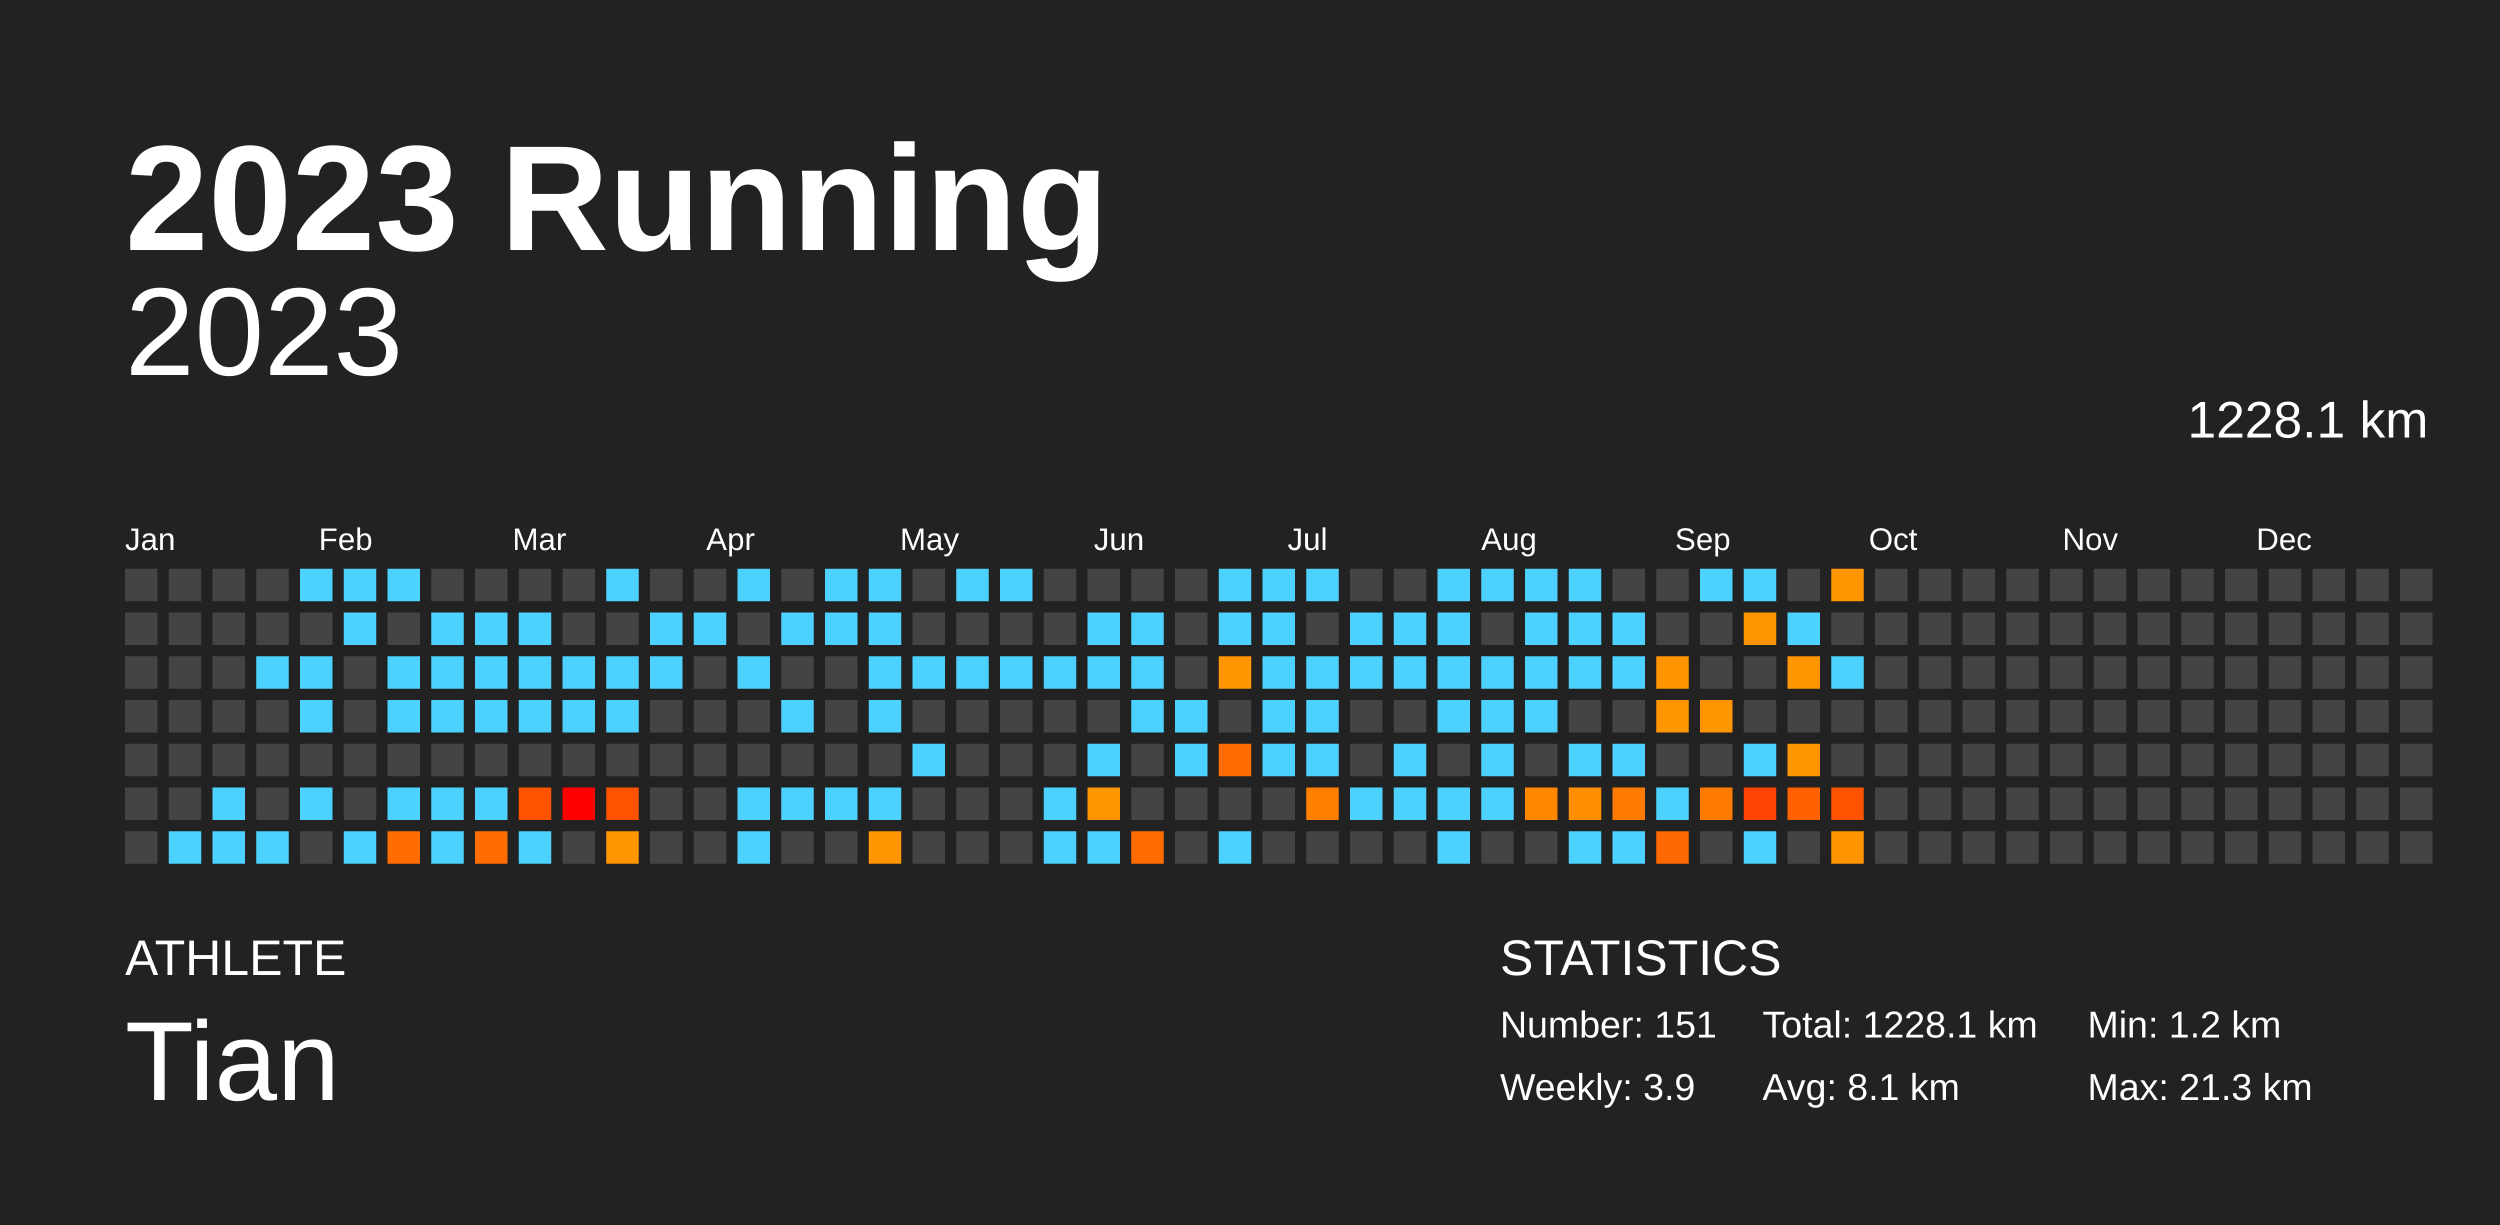
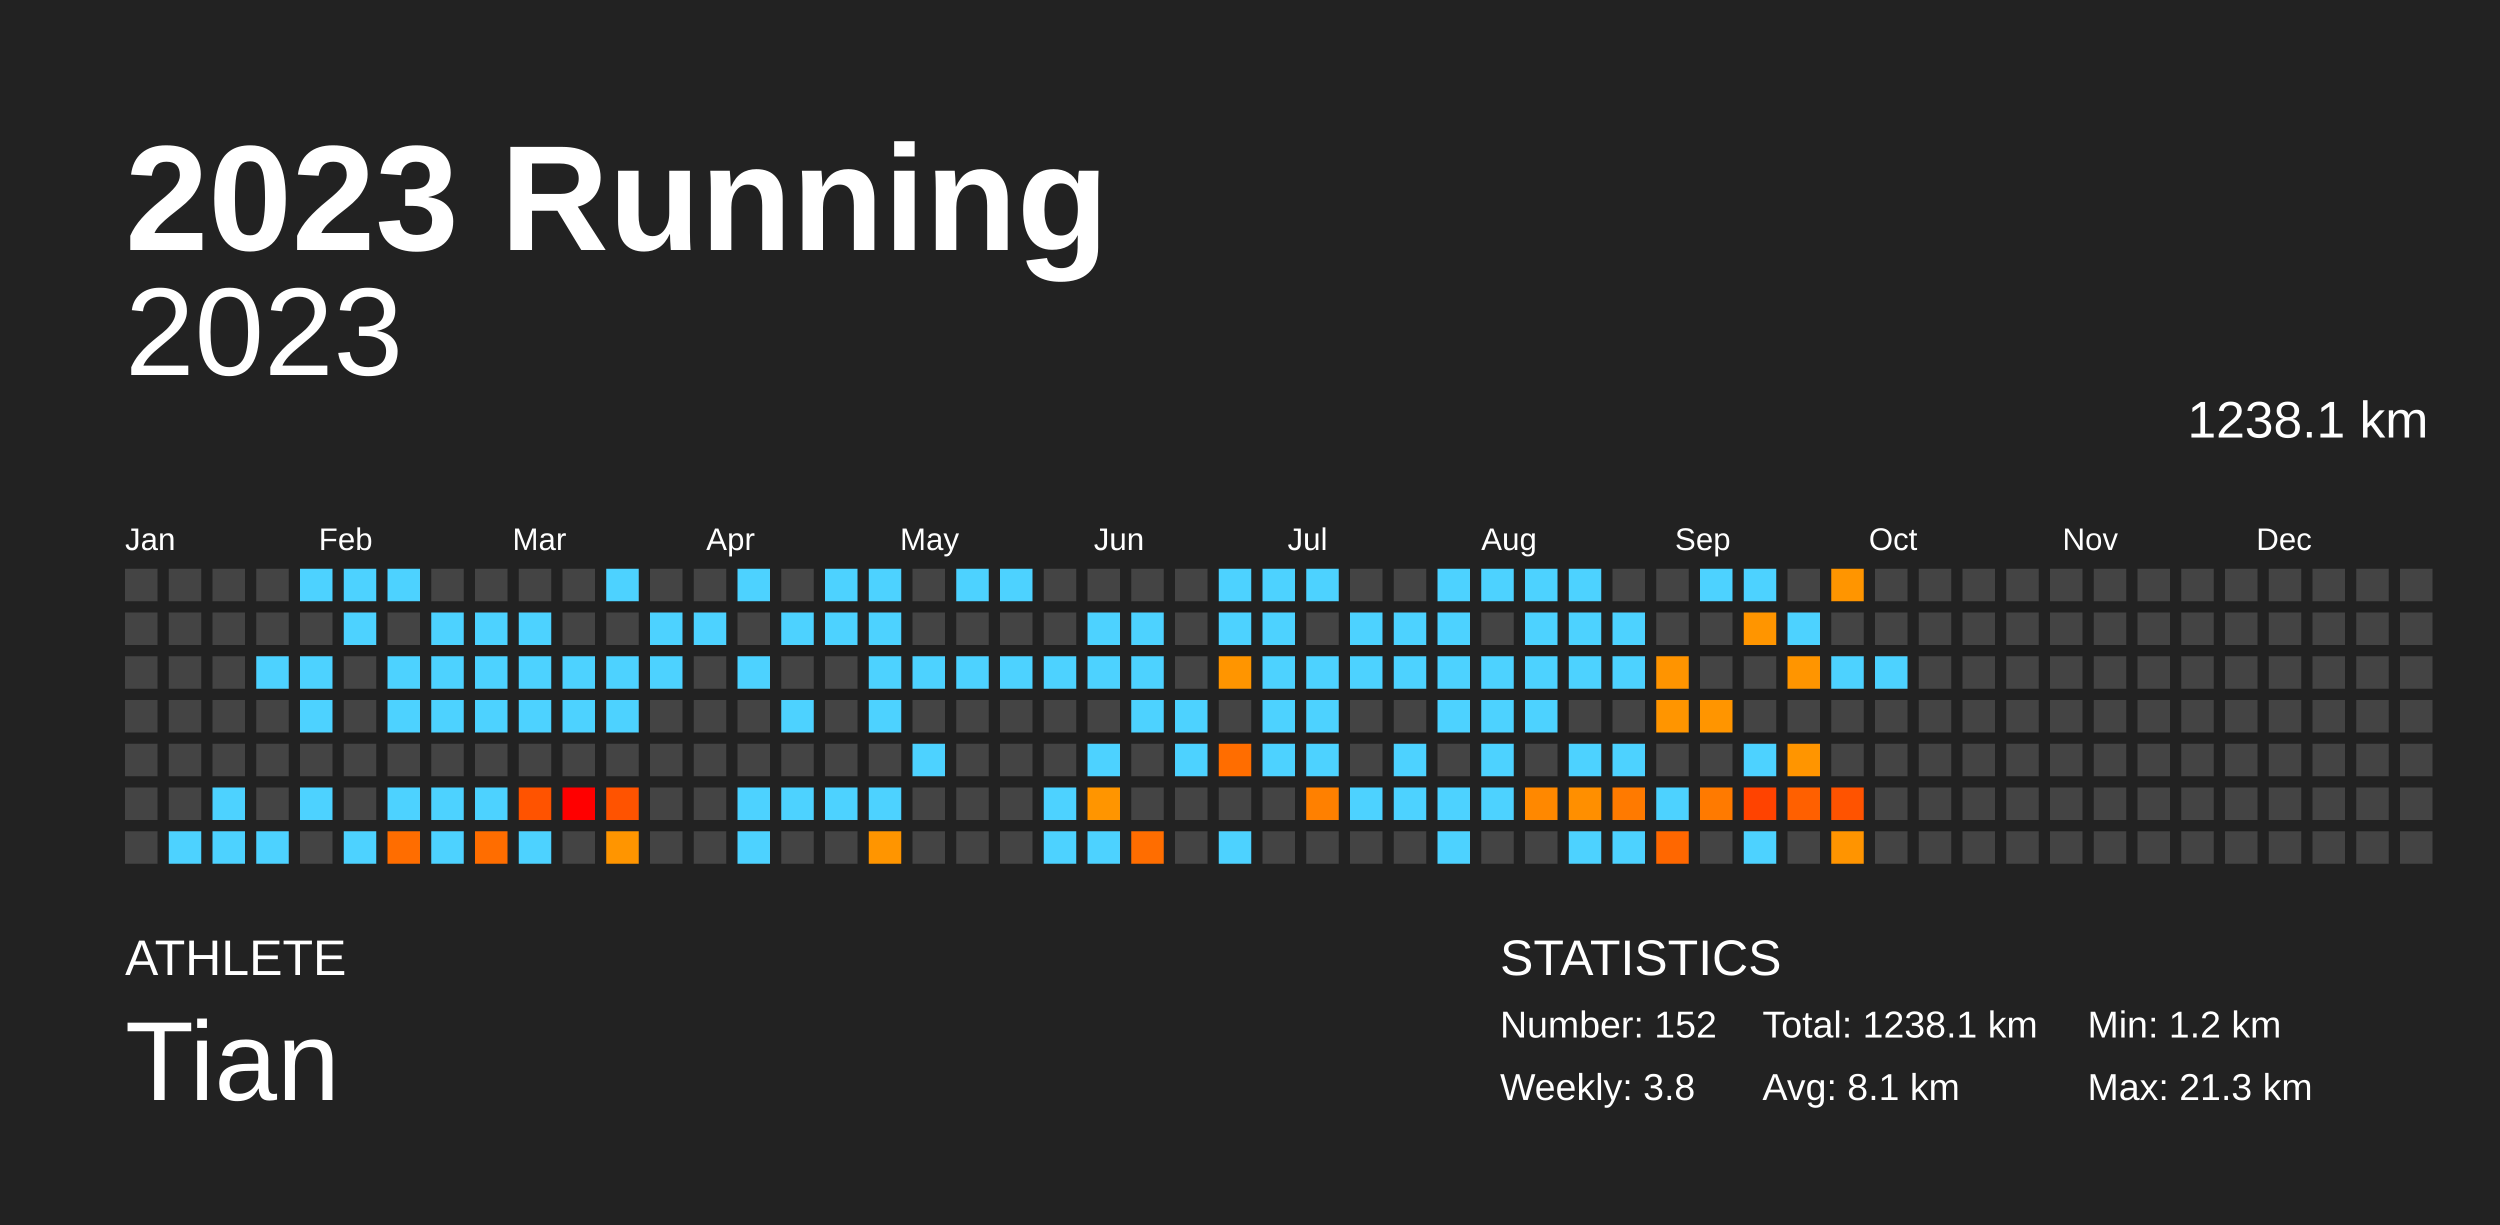
<svg xmlns="http://www.w3.org/2000/svg" baseProfile="full" height="98mm" version="1.1" viewBox="0,0,200,98" width="200mm">
  <defs />
  <rect fill="#222222" height="98" width="200" x="0" y="0" />
  <text fill="#FFFFFF" style="font-size:12px; font-family:Arial; font-weight:bold;" x="10" y="20">2023 Running</text>
  <text fill="#FFFFFF" style="font-size:4px; font-family:Arial" x="10" y="78">ATHLETE</text>
  <text fill="#FFFFFF" style="font-size:9px; font-family:Arial" x="10" y="88">Tian</text>
  <text fill="#FFFFFF" style="font-size:4px; font-family:Arial" x="120" y="78">STATISTICS</text>
-   <text fill="#FFFFFF" style="font-size:3px; font-family:Arial" x="120" y="83">Number: 151</text>
-   <text fill="#FFFFFF" style="font-size:3px; font-family:Arial" x="120" y="88">Weekly: 3.9</text>
-   <text fill="#FFFFFF" style="font-size:3px; font-family:Arial" x="141" y="83">Total: 1228.1 km</text>
+   <text fill="#FFFFFF" style="font-size:3px; font-family:Arial" x="120" y="83">Number: 152</text>
+   <text fill="#FFFFFF" style="font-size:3px; font-family:Arial" x="120" y="88">Weekly: 3.8</text>
+   <text fill="#FFFFFF" style="font-size:3px; font-family:Arial" x="141" y="83">Total: 1238.1 km</text>
  <text fill="#FFFFFF" style="font-size:3px; font-family:Arial" x="141" y="88">Avg: 8.1 km</text>
  <text fill="#FFFFFF" style="font-size:3px; font-family:Arial" x="167" y="83">Min: 1.2 km</text>
  <text fill="#FFFFFF" style="font-size:3px; font-family:Arial" x="167" y="88">Max: 21.3 km</text>
  <text alignment-baseline="hanging" fill="#FFFFFF" style="font-size:10.0px; font-family:Arial;" x="10" y="30">2023</text>
-   <text alignment-baseline="hanging" fill="#FFFFFF" style="font-size:4.125px; font-family:Arial;" x="175" y="35">1228.1 km</text>
+   <text alignment-baseline="hanging" fill="#FFFFFF" style="font-size:4.125px; font-family:Arial;" x="175" y="35">1238.1 km</text>
  <text fill="#FFFFFF" style="font-size:2.5px; font-family:Arial" x="10.0" y="44">Jan</text>
  <text fill="#FFFFFF" style="font-size:2.5px; font-family:Arial" x="25.5" y="44">Feb</text>
  <text fill="#FFFFFF" style="font-size:2.5px; font-family:Arial" x="41.0" y="44">Mar</text>
  <text fill="#FFFFFF" style="font-size:2.5px; font-family:Arial" x="56.5" y="44">Apr</text>
  <text fill="#FFFFFF" style="font-size:2.5px; font-family:Arial" x="72.0" y="44">May</text>
  <text fill="#FFFFFF" style="font-size:2.5px; font-family:Arial" x="87.5" y="44">Jun</text>
  <text fill="#FFFFFF" style="font-size:2.5px; font-family:Arial" x="103.0" y="44">Jul</text>
  <text fill="#FFFFFF" style="font-size:2.5px; font-family:Arial" x="118.5" y="44">Aug</text>
  <text fill="#FFFFFF" style="font-size:2.5px; font-family:Arial" x="134.0" y="44">Sep</text>
  <text fill="#FFFFFF" style="font-size:2.5px; font-family:Arial" x="149.5" y="44">Oct</text>
  <text fill="#FFFFFF" style="font-size:2.5px; font-family:Arial" x="165.0" y="44">Nov</text>
  <text fill="#FFFFFF" style="font-size:2.5px; font-family:Arial" x="180.5" y="44">Dec</text>
  <rect fill="#444444" height="2.6" width="2.6" x="10.0" y="45.5" />
  <rect fill="#444444" height="2.6" width="2.6" x="10.0" y="49.0" />
  <rect fill="#444444" height="2.6" width="2.6" x="10.0" y="52.5" />
  <rect fill="#444444" height="2.6" width="2.6" x="10.0" y="56.0" />
  <rect fill="#444444" height="2.6" width="2.6" x="10.0" y="59.5" />
  <rect fill="#444444" height="2.6" width="2.6" x="10.0" y="63.0" />
  <rect fill="#444444" height="2.6" width="2.6" x="10.0" y="66.5" />
  <rect fill="#444444" height="2.6" width="2.6" x="13.5" y="45.5" />
  <rect fill="#444444" height="2.6" width="2.6" x="13.5" y="49.0" />
  <rect fill="#444444" height="2.6" width="2.6" x="13.5" y="52.5" />
  <rect fill="#444444" height="2.6" width="2.6" x="13.5" y="56.0" />
  <rect fill="#444444" height="2.6" width="2.6" x="13.5" y="59.5" />
  <rect fill="#444444" height="2.6" width="2.6" x="13.5" y="63.0" />
  <rect fill="#4dd2ff" height="2.6" width="2.6" x="13.5" y="66.5" />
  <rect fill="#444444" height="2.6" width="2.6" x="17.0" y="45.5" />
  <rect fill="#444444" height="2.6" width="2.6" x="17.0" y="49.0" />
  <rect fill="#444444" height="2.6" width="2.6" x="17.0" y="52.5" />
  <rect fill="#444444" height="2.6" width="2.6" x="17.0" y="56.0" />
  <rect fill="#444444" height="2.6" width="2.6" x="17.0" y="59.5" />
  <rect fill="#4dd2ff" height="2.6" width="2.6" x="17.0" y="63.0" />
  <rect fill="#4dd2ff" height="2.6" width="2.6" x="17.0" y="66.5" />
  <rect fill="#444444" height="2.6" width="2.6" x="20.5" y="45.5" />
  <rect fill="#444444" height="2.6" width="2.6" x="20.5" y="49.0" />
  <rect fill="#4dd2ff" height="2.6" width="2.6" x="20.5" y="52.5" />
  <rect fill="#444444" height="2.6" width="2.6" x="20.5" y="56.0" />
  <rect fill="#444444" height="2.6" width="2.6" x="20.5" y="59.5" />
  <rect fill="#444444" height="2.6" width="2.6" x="20.5" y="63.0" />
  <rect fill="#4dd2ff" height="2.6" width="2.6" x="20.5" y="66.5" />
  <rect fill="#4dd2ff" height="2.6" width="2.6" x="24.0" y="45.5" />
  <rect fill="#444444" height="2.6" width="2.6" x="24.0" y="49.0" />
  <rect fill="#4dd2ff" height="2.6" width="2.6" x="24.0" y="52.5" />
  <rect fill="#4dd2ff" height="2.6" width="2.6" x="24.0" y="56.0" />
  <rect fill="#444444" height="2.6" width="2.6" x="24.0" y="59.5" />
  <rect fill="#4dd2ff" height="2.6" width="2.6" x="24.0" y="63.0" />
  <rect fill="#444444" height="2.6" width="2.6" x="24.0" y="66.5" />
  <rect fill="#4dd2ff" height="2.6" width="2.6" x="27.5" y="45.5" />
  <rect fill="#4dd2ff" height="2.6" width="2.6" x="27.5" y="49.0" />
  <rect fill="#444444" height="2.6" width="2.6" x="27.5" y="52.5" />
  <rect fill="#444444" height="2.6" width="2.6" x="27.5" y="56.0" />
  <rect fill="#444444" height="2.6" width="2.6" x="27.5" y="59.5" />
  <rect fill="#444444" height="2.6" width="2.6" x="27.5" y="63.0" />
  <rect fill="#4dd2ff" height="2.6" width="2.6" x="27.5" y="66.5" />
  <rect fill="#4dd2ff" height="2.6" width="2.6" x="31.0" y="45.5" />
  <rect fill="#444444" height="2.6" width="2.6" x="31.0" y="49.0" />
  <rect fill="#4dd2ff" height="2.6" width="2.6" x="31.0" y="52.5" />
  <rect fill="#4dd2ff" height="2.6" width="2.6" x="31.0" y="56.0" />
  <rect fill="#444444" height="2.6" width="2.6" x="31.0" y="59.5" />
  <rect fill="#4dd2ff" height="2.6" width="2.6" x="31.0" y="63.0" />
  <rect fill="#ff6d00" height="2.6" width="2.6" x="31.0" y="66.5" />
  <rect fill="#444444" height="2.6" width="2.6" x="34.5" y="45.5" />
  <rect fill="#4dd2ff" height="2.6" width="2.6" x="34.5" y="49.0" />
  <rect fill="#4dd2ff" height="2.6" width="2.6" x="34.5" y="52.5" />
  <rect fill="#4dd2ff" height="2.6" width="2.6" x="34.5" y="56.0" />
  <rect fill="#444444" height="2.6" width="2.6" x="34.5" y="59.5" />
  <rect fill="#4dd2ff" height="2.6" width="2.6" x="34.5" y="63.0" />
  <rect fill="#4dd2ff" height="2.6" width="2.6" x="34.5" y="66.5" />
  <rect fill="#444444" height="2.6" width="2.6" x="38.0" y="45.5" />
  <rect fill="#4dd2ff" height="2.6" width="2.6" x="38.0" y="49.0" />
  <rect fill="#4dd2ff" height="2.6" width="2.6" x="38.0" y="52.5" />
  <rect fill="#4dd2ff" height="2.6" width="2.6" x="38.0" y="56.0" />
  <rect fill="#444444" height="2.6" width="2.6" x="38.0" y="59.5" />
  <rect fill="#4dd2ff" height="2.6" width="2.6" x="38.0" y="63.0" />
  <rect fill="#ff6d00" height="2.6" width="2.6" x="38.0" y="66.5" />
  <rect fill="#444444" height="2.6" width="2.6" x="41.5" y="45.5" />
  <rect fill="#4dd2ff" height="2.6" width="2.6" x="41.5" y="49.0" />
  <rect fill="#4dd2ff" height="2.6" width="2.6" x="41.5" y="52.5" />
  <rect fill="#4dd2ff" height="2.6" width="2.6" x="41.5" y="56.0" />
  <rect fill="#444444" height="2.6" width="2.6" x="41.5" y="59.5" />
  <rect fill="#ff5300" height="2.6" width="2.6" x="41.5" y="63.0" />
  <rect fill="#4dd2ff" height="2.6" width="2.6" x="41.5" y="66.5" />
  <rect fill="#444444" height="2.6" width="2.6" x="45.0" y="45.5" />
  <rect fill="#444444" height="2.6" width="2.6" x="45.0" y="49.0" />
  <rect fill="#4dd2ff" height="2.6" width="2.6" x="45.0" y="52.5" />
  <rect fill="#4dd2ff" height="2.6" width="2.6" x="45.0" y="56.0" />
  <rect fill="#444444" height="2.6" width="2.6" x="45.0" y="59.5" />
  <rect fill="red" height="2.6" width="2.6" x="45.0" y="63.0" />
  <rect fill="#444444" height="2.6" width="2.6" x="45.0" y="66.5" />
  <rect fill="#4dd2ff" height="2.6" width="2.6" x="48.5" y="45.5" />
  <rect fill="#444444" height="2.6" width="2.6" x="48.5" y="49.0" />
  <rect fill="#4dd2ff" height="2.6" width="2.6" x="48.5" y="52.5" />
  <rect fill="#4dd2ff" height="2.6" width="2.6" x="48.5" y="56.0" />
  <rect fill="#444444" height="2.6" width="2.6" x="48.5" y="59.5" />
  <rect fill="#ff5300" height="2.6" width="2.6" x="48.5" y="63.0" />
  <rect fill="#ff9500" height="2.6" width="2.6" x="48.5" y="66.5" />
  <rect fill="#444444" height="2.6" width="2.6" x="52.0" y="45.5" />
  <rect fill="#4dd2ff" height="2.6" width="2.6" x="52.0" y="49.0" />
  <rect fill="#4dd2ff" height="2.6" width="2.6" x="52.0" y="52.5" />
  <rect fill="#444444" height="2.6" width="2.6" x="52.0" y="56.0" />
  <rect fill="#444444" height="2.6" width="2.6" x="52.0" y="59.5" />
  <rect fill="#444444" height="2.6" width="2.6" x="52.0" y="63.0" />
  <rect fill="#444444" height="2.6" width="2.6" x="52.0" y="66.5" />
  <rect fill="#444444" height="2.6" width="2.6" x="55.5" y="45.5" />
  <rect fill="#4dd2ff" height="2.6" width="2.6" x="55.5" y="49.0" />
  <rect fill="#444444" height="2.6" width="2.6" x="55.5" y="52.5" />
  <rect fill="#444444" height="2.6" width="2.6" x="55.5" y="56.0" />
  <rect fill="#444444" height="2.6" width="2.6" x="55.5" y="59.5" />
  <rect fill="#444444" height="2.6" width="2.6" x="55.5" y="63.0" />
  <rect fill="#444444" height="2.6" width="2.6" x="55.5" y="66.5" />
  <rect fill="#4dd2ff" height="2.6" width="2.6" x="59.0" y="45.5" />
  <rect fill="#444444" height="2.6" width="2.6" x="59.0" y="49.0" />
  <rect fill="#4dd2ff" height="2.6" width="2.6" x="59.0" y="52.5" />
  <rect fill="#444444" height="2.6" width="2.6" x="59.0" y="56.0" />
  <rect fill="#444444" height="2.6" width="2.6" x="59.0" y="59.5" />
  <rect fill="#4dd2ff" height="2.6" width="2.6" x="59.0" y="63.0" />
  <rect fill="#4dd2ff" height="2.6" width="2.6" x="59.0" y="66.5" />
  <rect fill="#444444" height="2.6" width="2.6" x="62.5" y="45.5" />
  <rect fill="#4dd2ff" height="2.6" width="2.6" x="62.5" y="49.0" />
  <rect fill="#444444" height="2.6" width="2.6" x="62.5" y="52.5" />
  <rect fill="#4dd2ff" height="2.6" width="2.6" x="62.5" y="56.0" />
  <rect fill="#444444" height="2.6" width="2.6" x="62.5" y="59.5" />
  <rect fill="#4dd2ff" height="2.6" width="2.6" x="62.5" y="63.0" />
  <rect fill="#444444" height="2.6" width="2.6" x="62.5" y="66.5" />
  <rect fill="#4dd2ff" height="2.6" width="2.6" x="66.0" y="45.5" />
  <rect fill="#4dd2ff" height="2.6" width="2.6" x="66.0" y="49.0" />
  <rect fill="#444444" height="2.6" width="2.6" x="66.0" y="52.5" />
  <rect fill="#444444" height="2.6" width="2.6" x="66.0" y="56.0" />
  <rect fill="#444444" height="2.6" width="2.6" x="66.0" y="59.5" />
  <rect fill="#4dd2ff" height="2.6" width="2.6" x="66.0" y="63.0" />
  <rect fill="#444444" height="2.6" width="2.6" x="66.0" y="66.5" />
  <rect fill="#4dd2ff" height="2.6" width="2.6" x="69.5" y="45.5" />
  <rect fill="#4dd2ff" height="2.6" width="2.6" x="69.5" y="49.0" />
  <rect fill="#4dd2ff" height="2.6" width="2.6" x="69.5" y="52.5" />
  <rect fill="#4dd2ff" height="2.6" width="2.6" x="69.5" y="56.0" />
  <rect fill="#444444" height="2.6" width="2.6" x="69.5" y="59.5" />
  <rect fill="#4dd2ff" height="2.6" width="2.6" x="69.5" y="63.0" />
  <rect fill="#ff9500" height="2.6" width="2.6" x="69.5" y="66.5" />
  <rect fill="#444444" height="2.6" width="2.6" x="73.0" y="45.5" />
  <rect fill="#444444" height="2.6" width="2.6" x="73.0" y="49.0" />
  <rect fill="#4dd2ff" height="2.6" width="2.6" x="73.0" y="52.5" />
  <rect fill="#444444" height="2.6" width="2.6" x="73.0" y="56.0" />
  <rect fill="#4dd2ff" height="2.6" width="2.6" x="73.0" y="59.5" />
  <rect fill="#444444" height="2.6" width="2.6" x="73.0" y="63.0" />
  <rect fill="#444444" height="2.6" width="2.6" x="73.0" y="66.5" />
  <rect fill="#4dd2ff" height="2.6" width="2.6" x="76.5" y="45.5" />
  <rect fill="#444444" height="2.6" width="2.6" x="76.5" y="49.0" />
  <rect fill="#4dd2ff" height="2.6" width="2.6" x="76.5" y="52.5" />
  <rect fill="#444444" height="2.6" width="2.6" x="76.5" y="56.0" />
  <rect fill="#444444" height="2.6" width="2.6" x="76.5" y="59.5" />
  <rect fill="#444444" height="2.6" width="2.6" x="76.5" y="63.0" />
  <rect fill="#444444" height="2.6" width="2.6" x="76.5" y="66.5" />
  <rect fill="#4dd2ff" height="2.6" width="2.6" x="80.0" y="45.5" />
  <rect fill="#444444" height="2.6" width="2.6" x="80.0" y="49.0" />
  <rect fill="#4dd2ff" height="2.6" width="2.6" x="80.0" y="52.5" />
  <rect fill="#444444" height="2.6" width="2.6" x="80.0" y="56.0" />
  <rect fill="#444444" height="2.6" width="2.6" x="80.0" y="59.5" />
  <rect fill="#444444" height="2.6" width="2.6" x="80.0" y="63.0" />
  <rect fill="#444444" height="2.6" width="2.6" x="80.0" y="66.5" />
  <rect fill="#444444" height="2.6" width="2.6" x="83.5" y="45.5" />
  <rect fill="#444444" height="2.6" width="2.6" x="83.5" y="49.0" />
  <rect fill="#4dd2ff" height="2.6" width="2.6" x="83.5" y="52.5" />
  <rect fill="#444444" height="2.6" width="2.6" x="83.5" y="56.0" />
  <rect fill="#444444" height="2.6" width="2.6" x="83.5" y="59.5" />
  <rect fill="#4dd2ff" height="2.6" width="2.6" x="83.5" y="63.0" />
  <rect fill="#4dd2ff" height="2.6" width="2.6" x="83.5" y="66.5" />
  <rect fill="#444444" height="2.6" width="2.6" x="87.0" y="45.5" />
  <rect fill="#4dd2ff" height="2.6" width="2.6" x="87.0" y="49.0" />
  <rect fill="#4dd2ff" height="2.6" width="2.6" x="87.0" y="52.5" />
  <rect fill="#444444" height="2.6" width="2.6" x="87.0" y="56.0" />
  <rect fill="#4dd2ff" height="2.6" width="2.6" x="87.0" y="59.5" />
  <rect fill="#ff9500" height="2.6" width="2.6" x="87.0" y="63.0" />
  <rect fill="#4dd2ff" height="2.6" width="2.6" x="87.0" y="66.5" />
  <rect fill="#444444" height="2.6" width="2.6" x="90.5" y="45.5" />
  <rect fill="#4dd2ff" height="2.6" width="2.6" x="90.5" y="49.0" />
  <rect fill="#4dd2ff" height="2.6" width="2.6" x="90.5" y="52.5" />
  <rect fill="#4dd2ff" height="2.6" width="2.6" x="90.5" y="56.0" />
  <rect fill="#444444" height="2.6" width="2.6" x="90.5" y="59.5" />
  <rect fill="#444444" height="2.6" width="2.6" x="90.5" y="63.0" />
  <rect fill="#ff6d00" height="2.6" width="2.6" x="90.5" y="66.5" />
  <rect fill="#444444" height="2.6" width="2.6" x="94.0" y="45.5" />
  <rect fill="#444444" height="2.6" width="2.6" x="94.0" y="49.0" />
  <rect fill="#444444" height="2.6" width="2.6" x="94.0" y="52.5" />
  <rect fill="#4dd2ff" height="2.6" width="2.6" x="94.0" y="56.0" />
  <rect fill="#4dd2ff" height="2.6" width="2.6" x="94.0" y="59.5" />
  <rect fill="#444444" height="2.6" width="2.6" x="94.0" y="63.0" />
  <rect fill="#444444" height="2.6" width="2.6" x="94.0" y="66.5" />
  <rect fill="#4dd2ff" height="2.6" width="2.6" x="97.5" y="45.5" />
  <rect fill="#4dd2ff" height="2.6" width="2.6" x="97.5" y="49.0" />
  <rect fill="#ff9500" height="2.6" width="2.6" x="97.5" y="52.5" />
  <rect fill="#444444" height="2.6" width="2.6" x="97.5" y="56.0" />
  <rect fill="#ff6d00" height="2.6" width="2.6" x="97.5" y="59.5" />
  <rect fill="#444444" height="2.6" width="2.6" x="97.5" y="63.0" />
  <rect fill="#4dd2ff" height="2.6" width="2.6" x="97.5" y="66.5" />
  <rect fill="#4dd2ff" height="2.6" width="2.6" x="101.0" y="45.5" />
  <rect fill="#4dd2ff" height="2.6" width="2.6" x="101.0" y="49.0" />
  <rect fill="#4dd2ff" height="2.6" width="2.6" x="101.0" y="52.5" />
  <rect fill="#4dd2ff" height="2.6" width="2.6" x="101.0" y="56.0" />
  <rect fill="#4dd2ff" height="2.6" width="2.6" x="101.0" y="59.5" />
  <rect fill="#444444" height="2.6" width="2.6" x="101.0" y="63.0" />
  <rect fill="#444444" height="2.6" width="2.6" x="101.0" y="66.5" />
  <rect fill="#4dd2ff" height="2.6" width="2.6" x="104.5" y="45.5" />
  <rect fill="#444444" height="2.6" width="2.6" x="104.5" y="49.0" />
  <rect fill="#4dd2ff" height="2.6" width="2.6" x="104.5" y="52.5" />
  <rect fill="#4dd2ff" height="2.6" width="2.6" x="104.5" y="56.0" />
  <rect fill="#4dd2ff" height="2.6" width="2.6" x="104.5" y="59.5" />
  <rect fill="#ff8000" height="2.6" width="2.6" x="104.5" y="63.0" />
  <rect fill="#444444" height="2.6" width="2.6" x="104.5" y="66.5" />
  <rect fill="#444444" height="2.6" width="2.6" x="108.0" y="45.5" />
  <rect fill="#4dd2ff" height="2.6" width="2.6" x="108.0" y="49.0" />
  <rect fill="#4dd2ff" height="2.6" width="2.6" x="108.0" y="52.5" />
  <rect fill="#444444" height="2.6" width="2.6" x="108.0" y="56.0" />
  <rect fill="#444444" height="2.6" width="2.6" x="108.0" y="59.5" />
  <rect fill="#4dd2ff" height="2.6" width="2.6" x="108.0" y="63.0" />
  <rect fill="#444444" height="2.6" width="2.6" x="108.0" y="66.5" />
  <rect fill="#444444" height="2.6" width="2.6" x="111.5" y="45.5" />
  <rect fill="#4dd2ff" height="2.6" width="2.6" x="111.5" y="49.0" />
  <rect fill="#4dd2ff" height="2.6" width="2.6" x="111.5" y="52.5" />
  <rect fill="#444444" height="2.6" width="2.6" x="111.5" y="56.0" />
  <rect fill="#4dd2ff" height="2.6" width="2.6" x="111.5" y="59.5" />
  <rect fill="#4dd2ff" height="2.6" width="2.6" x="111.5" y="63.0" />
  <rect fill="#444444" height="2.6" width="2.6" x="111.5" y="66.5" />
  <rect fill="#4dd2ff" height="2.6" width="2.6" x="115.0" y="45.5" />
  <rect fill="#4dd2ff" height="2.6" width="2.6" x="115.0" y="49.0" />
  <rect fill="#4dd2ff" height="2.6" width="2.6" x="115.0" y="52.5" />
  <rect fill="#4dd2ff" height="2.6" width="2.6" x="115.0" y="56.0" />
  <rect fill="#444444" height="2.6" width="2.6" x="115.0" y="59.5" />
  <rect fill="#4dd2ff" height="2.6" width="2.6" x="115.0" y="63.0" />
  <rect fill="#4dd2ff" height="2.6" width="2.6" x="115.0" y="66.5" />
  <rect fill="#4dd2ff" height="2.6" width="2.6" x="118.5" y="45.5" />
  <rect fill="#444444" height="2.6" width="2.6" x="118.5" y="49.0" />
  <rect fill="#4dd2ff" height="2.6" width="2.6" x="118.5" y="52.5" />
  <rect fill="#4dd2ff" height="2.6" width="2.6" x="118.5" y="56.0" />
  <rect fill="#4dd2ff" height="2.6" width="2.6" x="118.5" y="59.5" />
  <rect fill="#4dd2ff" height="2.6" width="2.6" x="118.5" y="63.0" />
  <rect fill="#444444" height="2.6" width="2.6" x="118.5" y="66.5" />
  <rect fill="#4dd2ff" height="2.6" width="2.6" x="122.0" y="45.5" />
  <rect fill="#4dd2ff" height="2.6" width="2.6" x="122.0" y="49.0" />
  <rect fill="#4dd2ff" height="2.6" width="2.6" x="122.0" y="52.5" />
  <rect fill="#4dd2ff" height="2.6" width="2.6" x="122.0" y="56.0" />
  <rect fill="#444444" height="2.6" width="2.6" x="122.0" y="59.5" />
  <rect fill="#ff8800" height="2.6" width="2.6" x="122.0" y="63.0" />
  <rect fill="#444444" height="2.6" width="2.6" x="122.0" y="66.5" />
  <rect fill="#4dd2ff" height="2.6" width="2.6" x="125.5" y="45.5" />
  <rect fill="#4dd2ff" height="2.6" width="2.6" x="125.5" y="49.0" />
  <rect fill="#4dd2ff" height="2.6" width="2.6" x="125.5" y="52.5" />
  <rect fill="#444444" height="2.6" width="2.6" x="125.5" y="56.0" />
  <rect fill="#4dd2ff" height="2.6" width="2.6" x="125.5" y="59.5" />
  <rect fill="#ff8f00" height="2.6" width="2.6" x="125.5" y="63.0" />
  <rect fill="#4dd2ff" height="2.6" width="2.6" x="125.5" y="66.5" />
  <rect fill="#444444" height="2.6" width="2.6" x="129.0" y="45.5" />
  <rect fill="#4dd2ff" height="2.6" width="2.6" x="129.0" y="49.0" />
  <rect fill="#4dd2ff" height="2.6" width="2.6" x="129.0" y="52.5" />
  <rect fill="#444444" height="2.6" width="2.6" x="129.0" y="56.0" />
  <rect fill="#4dd2ff" height="2.6" width="2.6" x="129.0" y="59.5" />
  <rect fill="#ff7a00" height="2.6" width="2.6" x="129.0" y="63.0" />
  <rect fill="#4dd2ff" height="2.6" width="2.6" x="129.0" y="66.5" />
  <rect fill="#444444" height="2.6" width="2.6" x="132.5" y="45.5" />
  <rect fill="#444444" height="2.6" width="2.6" x="132.5" y="49.0" />
  <rect fill="#ff9400" height="2.6" width="2.6" x="132.5" y="52.5" />
  <rect fill="#ff9500" height="2.6" width="2.6" x="132.5" y="56.0" />
  <rect fill="#444444" height="2.6" width="2.6" x="132.5" y="59.5" />
  <rect fill="#4dd2ff" height="2.6" width="2.6" x="132.5" y="63.0" />
  <rect fill="#ff6700" height="2.6" width="2.6" x="132.5" y="66.5" />
  <rect fill="#4dd2ff" height="2.6" width="2.6" x="136.0" y="45.5" />
  <rect fill="#444444" height="2.6" width="2.6" x="136.0" y="49.0" />
  <rect fill="#444444" height="2.6" width="2.6" x="136.0" y="52.5" />
  <rect fill="#ff9500" height="2.6" width="2.6" x="136.0" y="56.0" />
  <rect fill="#444444" height="2.6" width="2.6" x="136.0" y="59.5" />
  <rect fill="#ff7a00" height="2.6" width="2.6" x="136.0" y="63.0" />
  <rect fill="#444444" height="2.6" width="2.6" x="136.0" y="66.5" />
  <rect fill="#4dd2ff" height="2.6" width="2.6" x="139.5" y="45.5" />
  <rect fill="#ff9500" height="2.6" width="2.6" x="139.5" y="49.0" />
  <rect fill="#444444" height="2.6" width="2.6" x="139.5" y="52.5" />
  <rect fill="#444444" height="2.6" width="2.6" x="139.5" y="56.0" />
  <rect fill="#4dd2ff" height="2.6" width="2.6" x="139.5" y="59.5" />
  <rect fill="#ff4300" height="2.6" width="2.6" x="139.5" y="63.0" />
  <rect fill="#4dd2ff" height="2.6" width="2.6" x="139.5" y="66.5" />
  <rect fill="#444444" height="2.6" width="2.6" x="143.0" y="45.5" />
  <rect fill="#4dd2ff" height="2.6" width="2.6" x="143.0" y="49.0" />
  <rect fill="#ff9500" height="2.6" width="2.6" x="143.0" y="52.5" />
  <rect fill="#444444" height="2.6" width="2.6" x="143.0" y="56.0" />
  <rect fill="#ff9500" height="2.6" width="2.6" x="143.0" y="59.5" />
  <rect fill="#ff6000" height="2.6" width="2.6" x="143.0" y="63.0" />
  <rect fill="#444444" height="2.6" width="2.6" x="143.0" y="66.5" />
  <rect fill="#ff9500" height="2.6" width="2.6" x="146.5" y="45.5" />
  <rect fill="#444444" height="2.6" width="2.6" x="146.5" y="49.0" />
  <rect fill="#4dd2ff" height="2.6" width="2.6" x="146.5" y="52.5" />
  <rect fill="#444444" height="2.6" width="2.6" x="146.5" y="56.0" />
  <rect fill="#444444" height="2.6" width="2.6" x="146.5" y="59.5" />
  <rect fill="#ff5300" height="2.6" width="2.6" x="146.5" y="63.0" />
  <rect fill="#ff9400" height="2.6" width="2.6" x="146.5" y="66.5" />
  <rect fill="#444444" height="2.6" width="2.6" x="150.0" y="45.5" />
  <rect fill="#444444" height="2.6" width="2.6" x="150.0" y="49.0" />
-   <rect fill="#444444" height="2.6" width="2.6" x="150.0" y="52.5" />
+   <rect fill="#4dd2ff" height="2.6" width="2.6" x="150.0" y="52.5" />
  <rect fill="#444444" height="2.6" width="2.6" x="150.0" y="56.0" />
  <rect fill="#444444" height="2.6" width="2.6" x="150.0" y="59.5" />
  <rect fill="#444444" height="2.6" width="2.6" x="150.0" y="63.0" />
  <rect fill="#444444" height="2.6" width="2.6" x="150.0" y="66.5" />
  <rect fill="#444444" height="2.6" width="2.6" x="153.5" y="45.5" />
  <rect fill="#444444" height="2.6" width="2.6" x="153.5" y="49.0" />
  <rect fill="#444444" height="2.6" width="2.6" x="153.5" y="52.5" />
  <rect fill="#444444" height="2.6" width="2.6" x="153.5" y="56.0" />
  <rect fill="#444444" height="2.6" width="2.6" x="153.5" y="59.5" />
  <rect fill="#444444" height="2.6" width="2.6" x="153.5" y="63.0" />
  <rect fill="#444444" height="2.6" width="2.6" x="153.5" y="66.5" />
  <rect fill="#444444" height="2.6" width="2.6" x="157.0" y="45.5" />
  <rect fill="#444444" height="2.6" width="2.6" x="157.0" y="49.0" />
  <rect fill="#444444" height="2.6" width="2.6" x="157.0" y="52.5" />
  <rect fill="#444444" height="2.6" width="2.6" x="157.0" y="56.0" />
  <rect fill="#444444" height="2.6" width="2.6" x="157.0" y="59.5" />
  <rect fill="#444444" height="2.6" width="2.6" x="157.0" y="63.0" />
  <rect fill="#444444" height="2.6" width="2.6" x="157.0" y="66.5" />
  <rect fill="#444444" height="2.6" width="2.6" x="160.5" y="45.5" />
  <rect fill="#444444" height="2.6" width="2.6" x="160.5" y="49.0" />
  <rect fill="#444444" height="2.6" width="2.6" x="160.5" y="52.5" />
  <rect fill="#444444" height="2.6" width="2.6" x="160.5" y="56.0" />
  <rect fill="#444444" height="2.6" width="2.6" x="160.5" y="59.5" />
  <rect fill="#444444" height="2.6" width="2.6" x="160.5" y="63.0" />
  <rect fill="#444444" height="2.6" width="2.6" x="160.5" y="66.5" />
  <rect fill="#444444" height="2.6" width="2.6" x="164.0" y="45.5" />
  <rect fill="#444444" height="2.6" width="2.6" x="164.0" y="49.0" />
  <rect fill="#444444" height="2.6" width="2.6" x="164.0" y="52.5" />
  <rect fill="#444444" height="2.6" width="2.6" x="164.0" y="56.0" />
  <rect fill="#444444" height="2.6" width="2.6" x="164.0" y="59.5" />
  <rect fill="#444444" height="2.6" width="2.6" x="164.0" y="63.0" />
  <rect fill="#444444" height="2.6" width="2.6" x="164.0" y="66.5" />
  <rect fill="#444444" height="2.6" width="2.6" x="167.5" y="45.5" />
  <rect fill="#444444" height="2.6" width="2.6" x="167.5" y="49.0" />
  <rect fill="#444444" height="2.6" width="2.6" x="167.5" y="52.5" />
  <rect fill="#444444" height="2.6" width="2.6" x="167.5" y="56.0" />
  <rect fill="#444444" height="2.6" width="2.6" x="167.5" y="59.5" />
  <rect fill="#444444" height="2.6" width="2.6" x="167.5" y="63.0" />
  <rect fill="#444444" height="2.6" width="2.6" x="167.5" y="66.5" />
  <rect fill="#444444" height="2.6" width="2.6" x="171.0" y="45.5" />
  <rect fill="#444444" height="2.6" width="2.6" x="171.0" y="49.0" />
  <rect fill="#444444" height="2.6" width="2.6" x="171.0" y="52.5" />
  <rect fill="#444444" height="2.6" width="2.6" x="171.0" y="56.0" />
  <rect fill="#444444" height="2.6" width="2.6" x="171.0" y="59.5" />
  <rect fill="#444444" height="2.6" width="2.6" x="171.0" y="63.0" />
  <rect fill="#444444" height="2.6" width="2.6" x="171.0" y="66.5" />
  <rect fill="#444444" height="2.6" width="2.6" x="174.5" y="45.5" />
  <rect fill="#444444" height="2.6" width="2.6" x="174.5" y="49.0" />
  <rect fill="#444444" height="2.6" width="2.6" x="174.5" y="52.5" />
  <rect fill="#444444" height="2.6" width="2.6" x="174.5" y="56.0" />
  <rect fill="#444444" height="2.6" width="2.6" x="174.5" y="59.5" />
  <rect fill="#444444" height="2.6" width="2.6" x="174.5" y="63.0" />
  <rect fill="#444444" height="2.6" width="2.6" x="174.5" y="66.5" />
  <rect fill="#444444" height="2.6" width="2.6" x="178.0" y="45.5" />
  <rect fill="#444444" height="2.6" width="2.6" x="178.0" y="49.0" />
  <rect fill="#444444" height="2.6" width="2.6" x="178.0" y="52.5" />
  <rect fill="#444444" height="2.6" width="2.6" x="178.0" y="56.0" />
  <rect fill="#444444" height="2.6" width="2.6" x="178.0" y="59.5" />
  <rect fill="#444444" height="2.6" width="2.6" x="178.0" y="63.0" />
  <rect fill="#444444" height="2.6" width="2.6" x="178.0" y="66.5" />
  <rect fill="#444444" height="2.6" width="2.6" x="181.5" y="45.5" />
  <rect fill="#444444" height="2.6" width="2.6" x="181.5" y="49.0" />
  <rect fill="#444444" height="2.6" width="2.6" x="181.5" y="52.5" />
  <rect fill="#444444" height="2.6" width="2.6" x="181.5" y="56.0" />
  <rect fill="#444444" height="2.6" width="2.6" x="181.5" y="59.5" />
  <rect fill="#444444" height="2.6" width="2.6" x="181.5" y="63.0" />
  <rect fill="#444444" height="2.6" width="2.6" x="181.5" y="66.5" />
  <rect fill="#444444" height="2.6" width="2.6" x="185.0" y="45.5" />
  <rect fill="#444444" height="2.6" width="2.6" x="185.0" y="49.0" />
  <rect fill="#444444" height="2.6" width="2.6" x="185.0" y="52.5" />
  <rect fill="#444444" height="2.6" width="2.6" x="185.0" y="56.0" />
  <rect fill="#444444" height="2.6" width="2.6" x="185.0" y="59.5" />
  <rect fill="#444444" height="2.6" width="2.6" x="185.0" y="63.0" />
  <rect fill="#444444" height="2.6" width="2.6" x="185.0" y="66.5" />
  <rect fill="#444444" height="2.6" width="2.6" x="188.5" y="45.5" />
  <rect fill="#444444" height="2.6" width="2.6" x="188.5" y="49.0" />
  <rect fill="#444444" height="2.6" width="2.6" x="188.5" y="52.5" />
  <rect fill="#444444" height="2.6" width="2.6" x="188.5" y="56.0" />
  <rect fill="#444444" height="2.6" width="2.6" x="188.5" y="59.5" />
  <rect fill="#444444" height="2.6" width="2.6" x="188.5" y="63.0" />
  <rect fill="#444444" height="2.6" width="2.6" x="188.5" y="66.5" />
  <rect fill="#444444" height="2.6" width="2.6" x="192.0" y="45.5" />
  <rect fill="#444444" height="2.6" width="2.6" x="192.0" y="49.0" />
  <rect fill="#444444" height="2.6" width="2.6" x="192.0" y="52.5" />
  <rect fill="#444444" height="2.6" width="2.6" x="192.0" y="56.0" />
  <rect fill="#444444" height="2.6" width="2.6" x="192.0" y="59.5" />
  <rect fill="#444444" height="2.6" width="2.6" x="192.0" y="63.0" />
  <rect fill="#444444" height="2.6" width="2.6" x="192.0" y="66.5" />
</svg>
